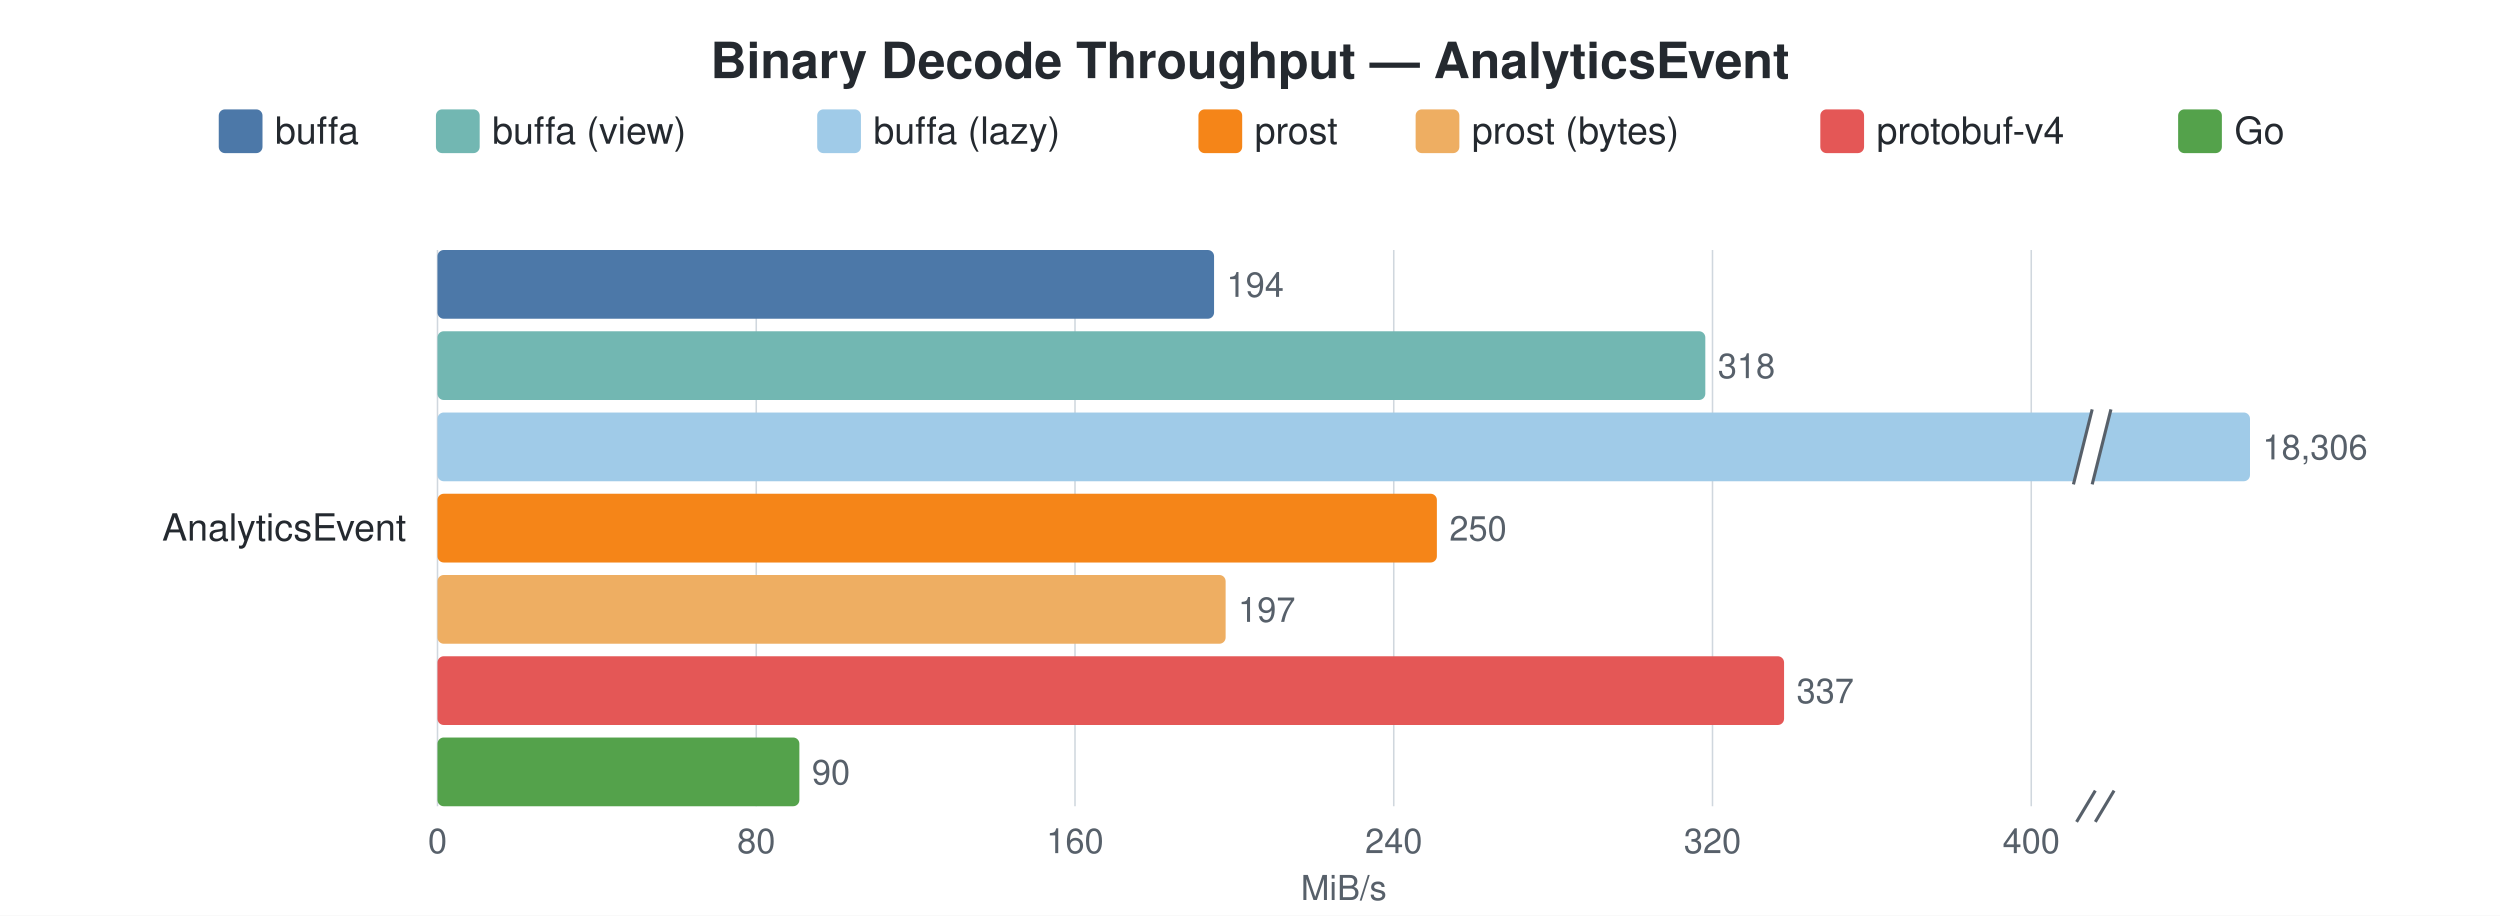
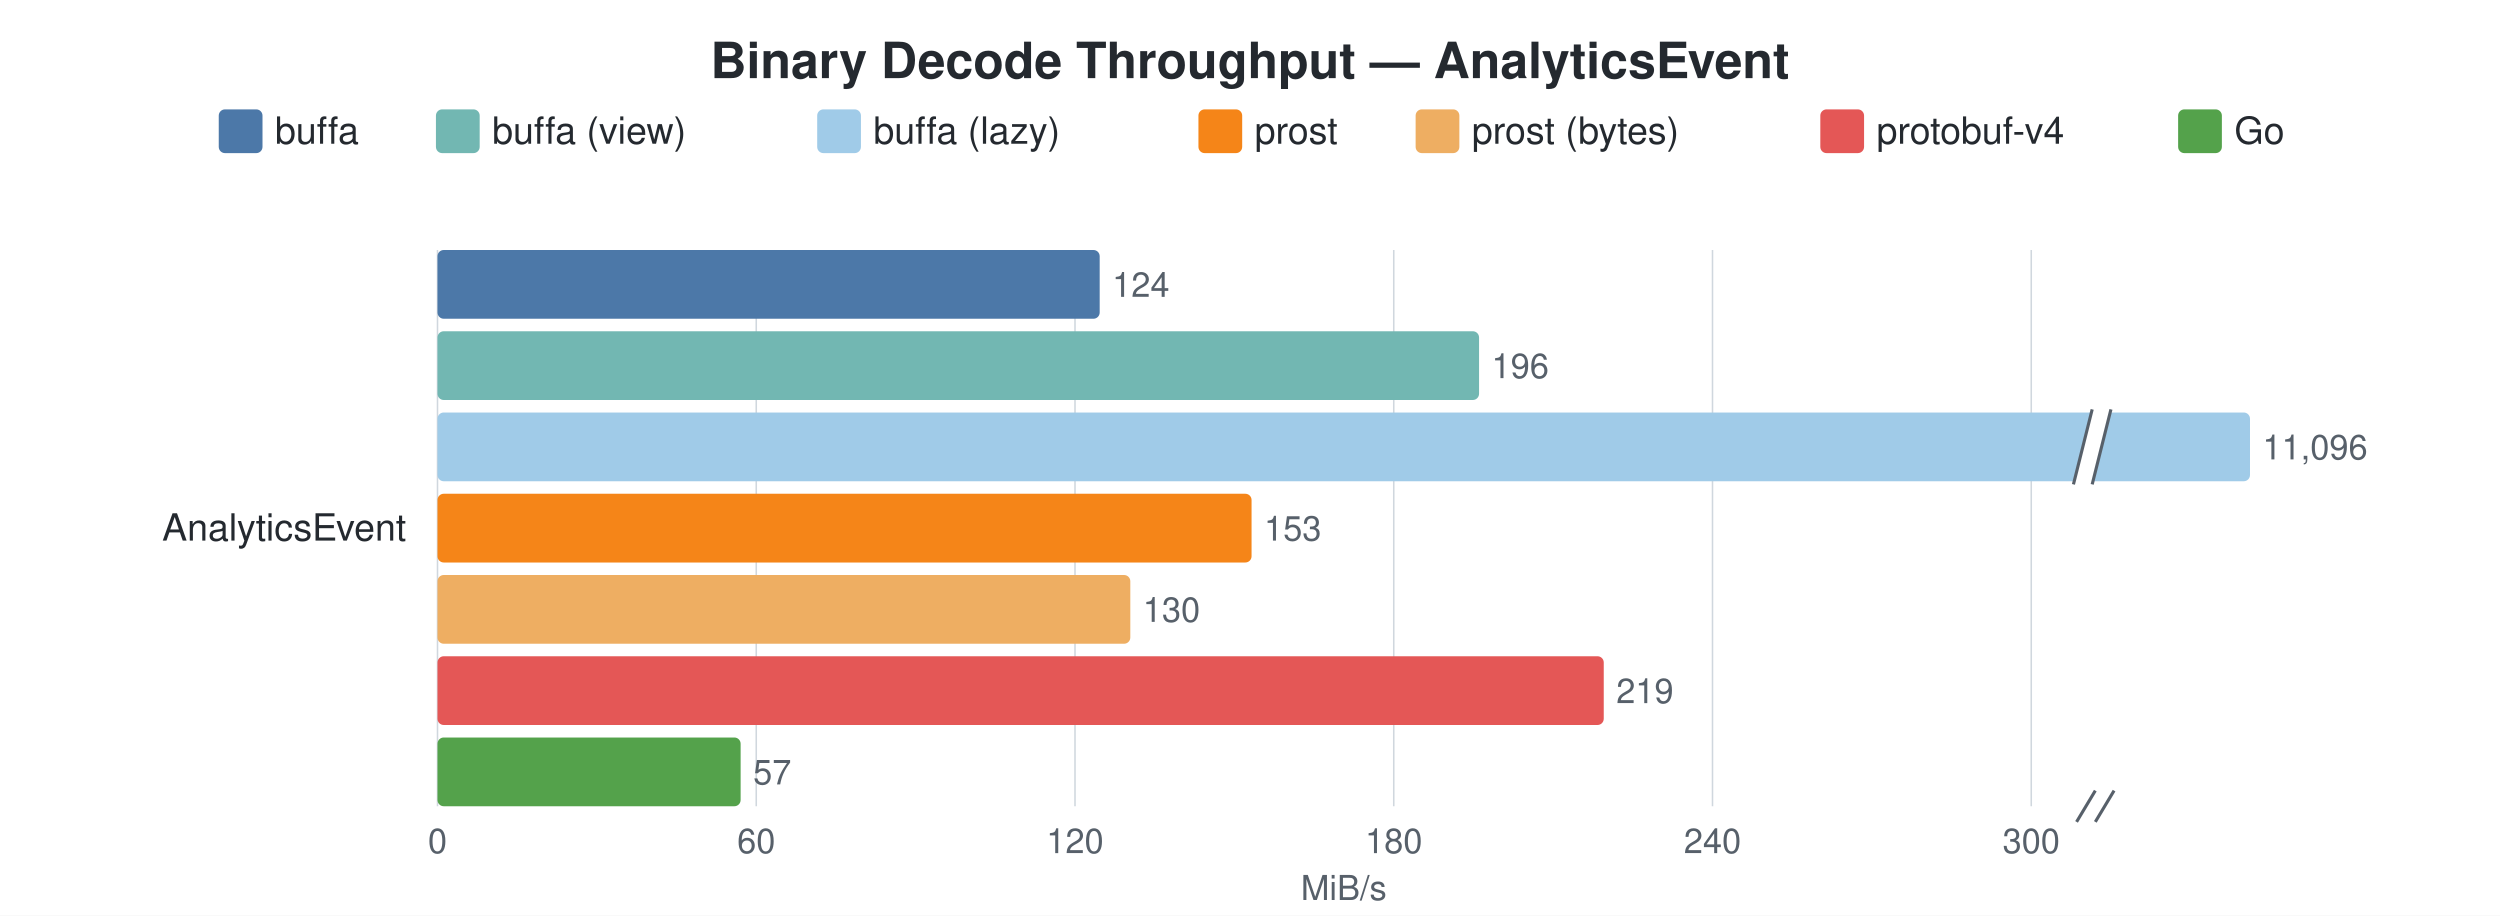
<svg xmlns="http://www.w3.org/2000/svg" width="800" height="293" viewBox="0 0 800 293">
  <style>
    text { font-family: -apple-system, BlinkMacSystemFont, "Segoe UI", Helvetica, Arial, sans-serif; }
    .title { font-size: 16px; font-weight: 600; fill: #24292f; }
    .label { font-size: 12px; fill: #24292f; }
    .value { font-size: 11px; fill: #57606a; }
    .axis-label { font-size: 11px; fill: #57606a; }
    .legend-text { font-size: 12px; fill: #24292f; }
    .grid { stroke: #d0d7de; stroke-width: 0.5; }
  </style>
  <rect width="100%" height="100%" fill="white" />
  <text x="400.0" y="25" text-anchor="middle" class="title">Binary Decode Throughput — AnalyticsEvent</text>
  <rect x="70" y="35" width="14" height="14" rx="2" fill="#4C78A8" />
  <text x="88" y="46" class="legend-text">buffa</text>
  <rect x="139.5" y="35" width="14" height="14" rx="2" fill="#72B7B2" />
  <text x="157.5" y="46" class="legend-text">buffa (view)</text>
  <rect x="261.5" y="35" width="14" height="14" rx="2" fill="#A0CBE8" />
  <text x="279.5" y="46" class="legend-text">buffa (lazy)</text>
  <rect x="383.5" y="35" width="14" height="14" rx="2" fill="#F58518" />
  <text x="401.5" y="46" class="legend-text">prost</text>
  <rect x="453" y="35" width="14" height="14" rx="2" fill="#EEAE62" />
  <text x="471" y="46" class="legend-text">prost (bytes)</text>
  <rect x="582.5" y="35" width="14" height="14" rx="2" fill="#E45756" />
  <text x="600.5" y="46" class="legend-text">protobuf-v4</text>
  <rect x="697" y="35" width="14" height="14" rx="2" fill="#54A24B" />
  <text x="715" y="46" class="legend-text">Go</text>
  <line x1="140.0" y1="80" x2="140.0" y2="258" class="grid" />
  <text x="140.0" y="273" text-anchor="middle" class="axis-label">0</text>
  <line x1="242.0" y1="80" x2="242.0" y2="258" class="grid" />
-   <text x="242.0" y="273" text-anchor="middle" class="axis-label">80</text>
+   <text x="242.0" y="273" text-anchor="middle" class="axis-label">60</text>
  <line x1="344.0" y1="80" x2="344.0" y2="258" class="grid" />
-   <text x="344.0" y="273" text-anchor="middle" class="axis-label">160</text>
+   <text x="344.0" y="273" text-anchor="middle" class="axis-label">120</text>
  <line x1="446.0" y1="80" x2="446.0" y2="258" class="grid" />
-   <text x="446.0" y="273" text-anchor="middle" class="axis-label">240</text>
+   <text x="446.0" y="273" text-anchor="middle" class="axis-label">180</text>
  <line x1="548.0" y1="80" x2="548.0" y2="258" class="grid" />
-   <text x="548.0" y="273" text-anchor="middle" class="axis-label">320</text>
+   <text x="548.0" y="273" text-anchor="middle" class="axis-label">240</text>
  <line x1="650.0" y1="80" x2="650.0" y2="258" class="grid" />
-   <text x="650.0" y="273" text-anchor="middle" class="axis-label">400</text>
+   <text x="650.0" y="273" text-anchor="middle" class="axis-label">300</text>
  <text x="430.0" y="288" text-anchor="middle" class="axis-label">MiB/s</text>
  <line x1="664.5" y1="263" x2="670.5" y2="253" stroke="#57606a" stroke-width="1" />
  <line x1="670.5" y1="263" x2="676.5" y2="253" stroke="#57606a" stroke-width="1" />
  <text x="130" y="173.0" text-anchor="end" class="label">AnalyticsEvent</text>
-   <rect x="140" y="80.0" width="248.5" height="22" rx="2" fill="#4C78A8" />
-   <text x="392.5" y="95.0" class="value">194</text>
-   <rect x="140" y="106.0" width="405.7" height="22" rx="2" fill="#72B7B2" />
-   <text x="549.7" y="121.0" class="value">318</text>
+   <rect x="140" y="80.0" width="211.9" height="22" rx="2" fill="#4C78A8" />
+   <text x="355.9" y="95.0" class="value">124</text>
+   <rect x="140" y="106.0" width="333.3" height="22" rx="2" fill="#72B7B2" />
+   <text x="477.3" y="121.0" class="value">196</text>
  <rect x="140" y="132.0" width="580.0" height="22" rx="2" fill="#A0CBE8" />
  <polygon points="663.5,155.0 669.5,131.0 675.5,131.0 669.5,155.0" fill="white" />
  <line x1="663.5" y1="155.0" x2="669.5" y2="131.0" stroke="#57606a" stroke-width="1" />
  <line x1="669.5" y1="155.0" x2="675.5" y2="131.0" stroke="#57606a" stroke-width="1" />
-   <text x="724.0" y="147.0" class="value">18,306</text>
-   <rect x="140" y="158.0" width="319.8" height="22" rx="2" fill="#F58518" />
-   <text x="463.8" y="173.0" class="value">250</text>
-   <rect x="140" y="184.0" width="252.2" height="22" rx="2" fill="#EEAE62" />
-   <text x="396.2" y="199.0" class="value">197</text>
-   <rect x="140" y="210.0" width="430.9" height="22" rx="2" fill="#E45756" />
-   <text x="574.9" y="225.0" class="value">337</text>
-   <rect x="140" y="236.0" width="115.8" height="22" rx="2" fill="#54A24B" />
-   <text x="259.8" y="251.0" class="value">90</text>
+   <text x="724.0" y="147.0" class="value">11,096</text>
+   <rect x="140" y="158.0" width="260.5" height="22" rx="2" fill="#F58518" />
+   <text x="404.5" y="173.0" class="value">153</text>
+   <rect x="140" y="184.0" width="221.7" height="22" rx="2" fill="#EEAE62" />
+   <text x="365.7" y="199.0" class="value">130</text>
+   <rect x="140" y="210.0" width="373.2" height="22" rx="2" fill="#E45756" />
+   <text x="517.2" y="225.0" class="value">219</text>
+   <rect x="140" y="236.0" width="97.0" height="22" rx="2" fill="#54A24B" />
+   <text x="241.0" y="251.0" class="value">57</text>
</svg>
